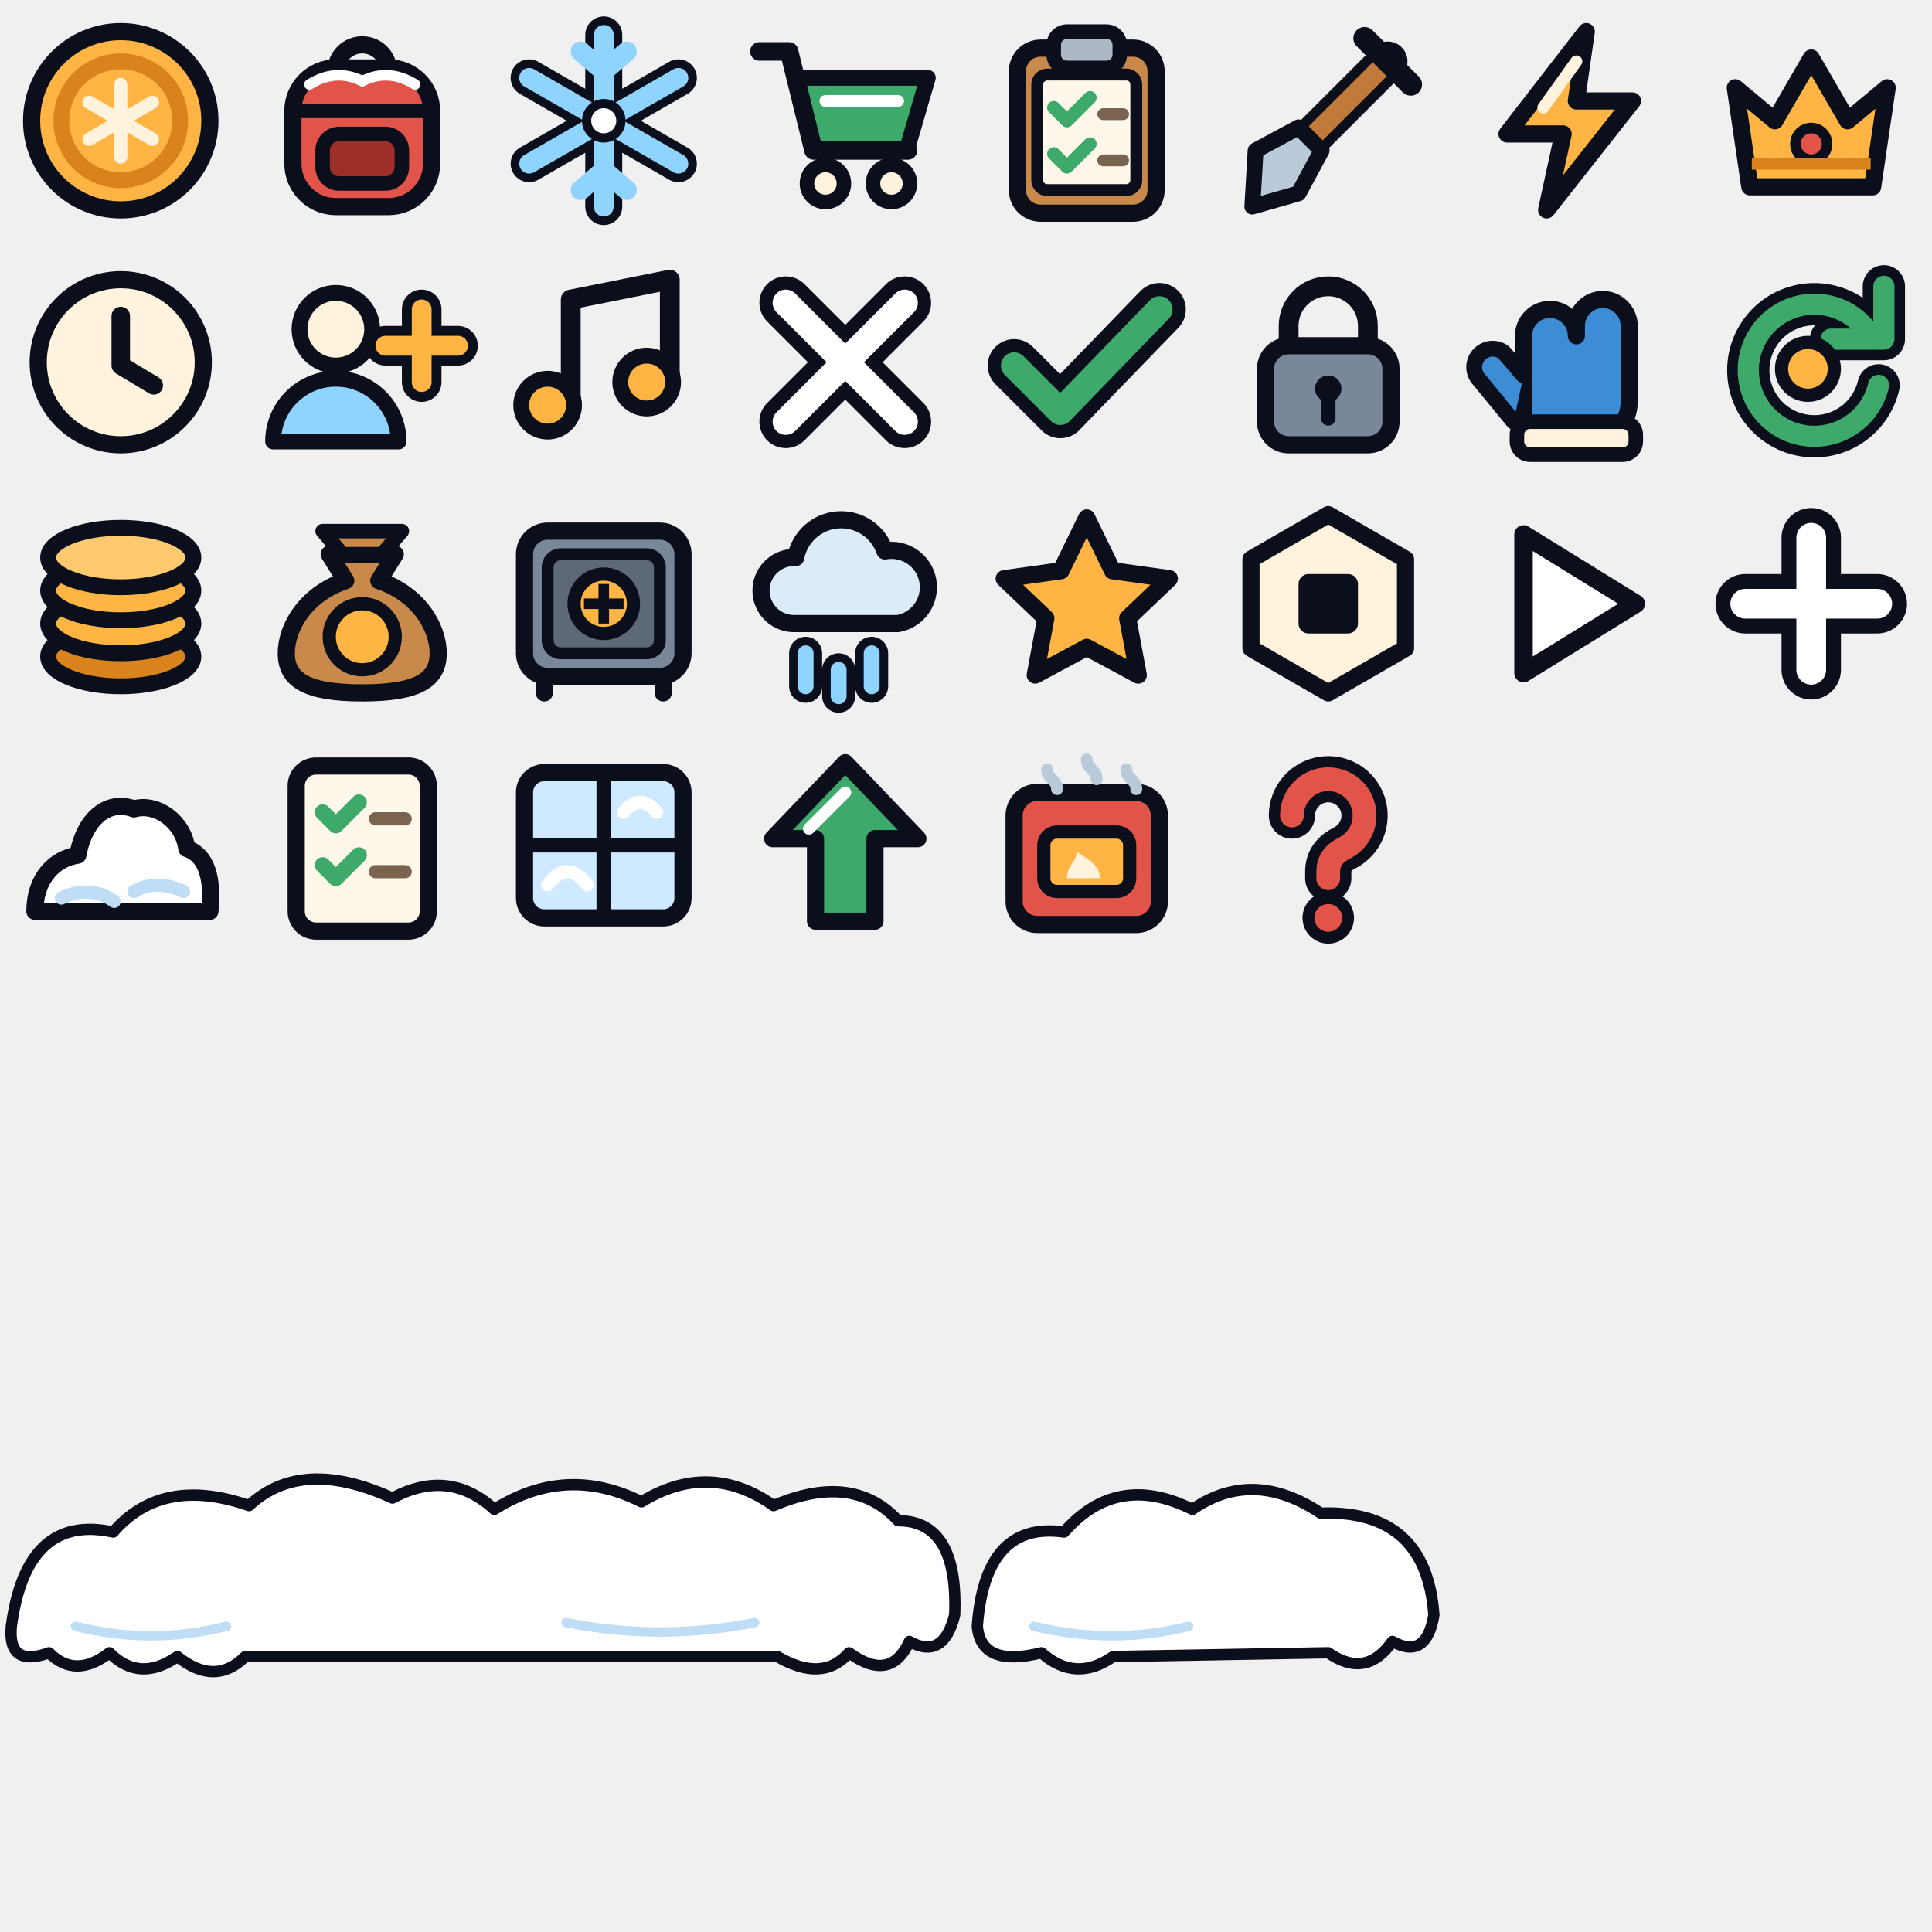
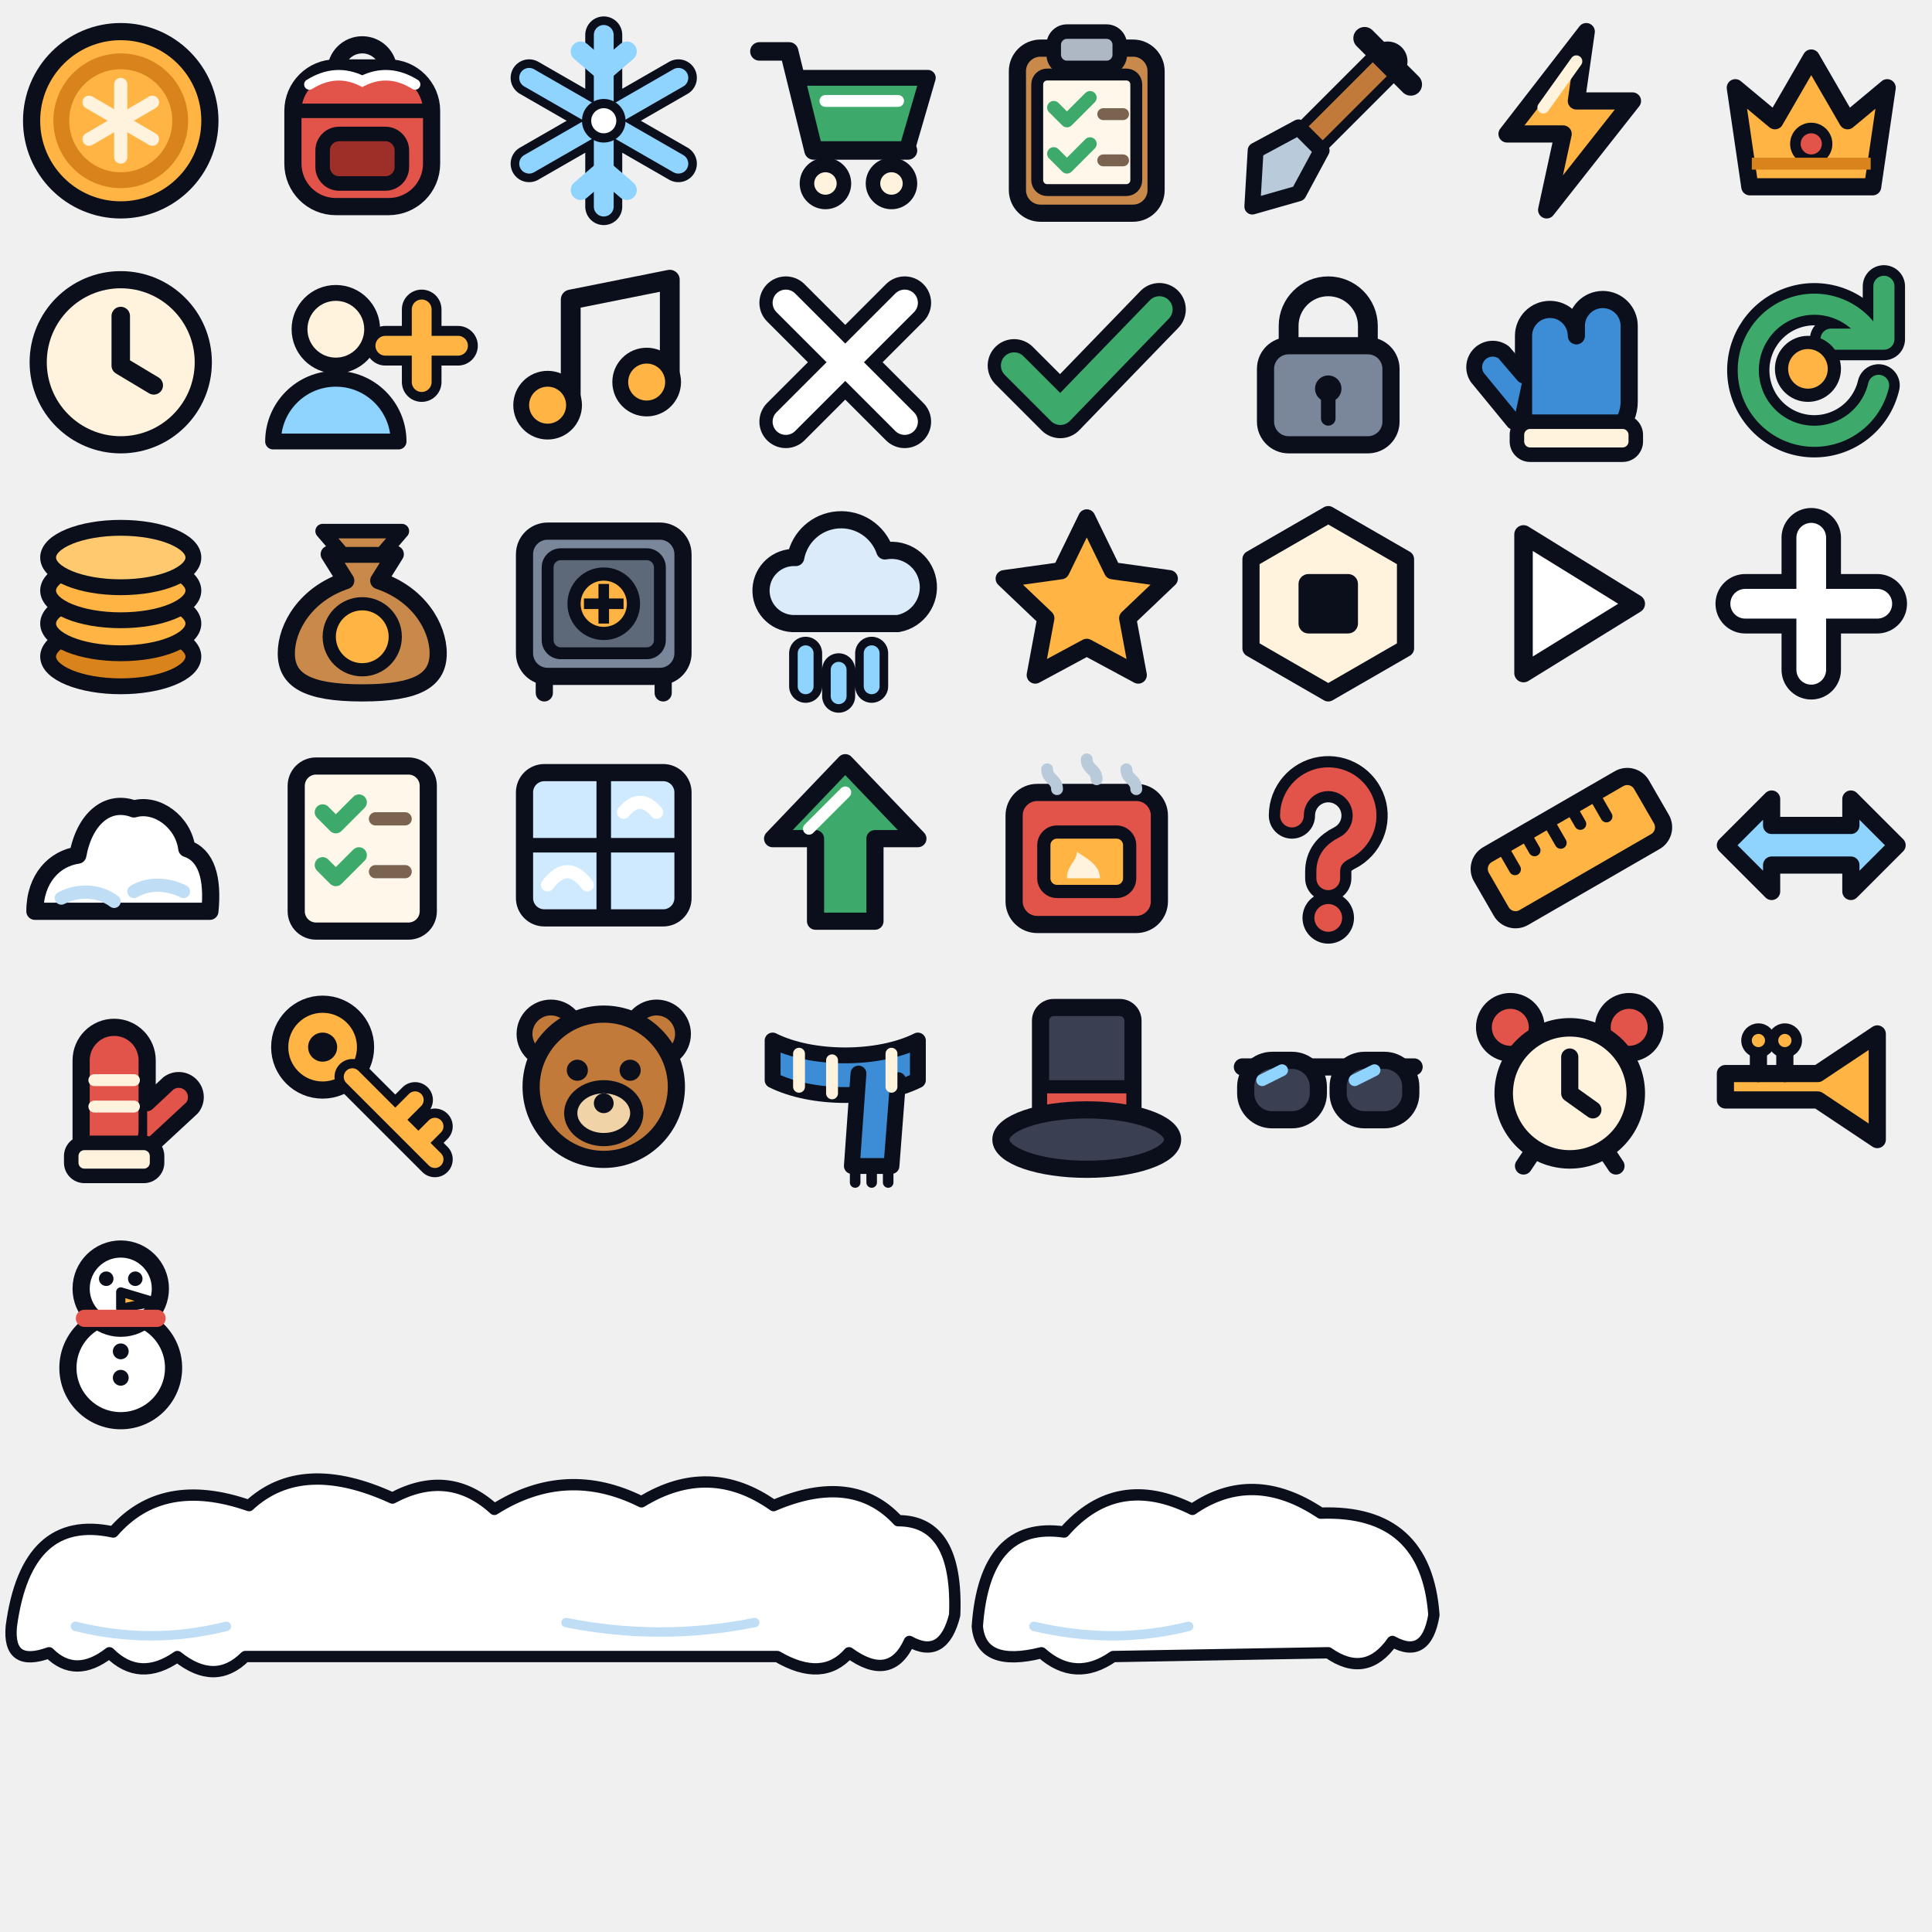
<svg xmlns="http://www.w3.org/2000/svg" width="1024" height="1024" viewBox="0 0 1024 1024">
  <defs>
    <style>.o{stroke:#0B0F1C;stroke-linejoin:round;stroke-linecap:round}</style>
  </defs>
  <g transform="translate(8 8) scale(3.5)">
    <circle cx="16" cy="16" r="13.5" fill="#FFB443" class="o" stroke-width="2.6" />
    <circle cx="16" cy="16" r="9" fill="none" stroke="#D9831C" stroke-width="2.4" />
    <g stroke="#FFF3DE" stroke-width="2" stroke-linecap="round">
      <path d="M16 10.5v11M11.2 13.2l9.6 5.6M11.2 18.8l9.6-5.6" />
    </g>
  </g>
  <g transform="translate(136 8) scale(3.5)">
    <path d="M12 8.5a4 4 0 0 1 8 0" fill="none" class="o" stroke-width="2.6" />
    <rect x="5.5" y="8" width="21" height="21" rx="6.5" fill="#E2534A" class="o" stroke-width="2.6" />
    <path d="M5.5 14.5h21" class="o" stroke-width="2.2" />
    <rect x="10" y="18" width="12" height="7.5" rx="2.5" fill="#9E2F28" class="o" stroke-width="2.2" />
    <path d="M8 10.5 Q12 8 16 10 Q20 8 24 10.5" fill="none" stroke="#FFFFFF" stroke-width="1.6" stroke-linecap="round" />
  </g>
  <g transform="translate(264 8) scale(3.5)">
    <g stroke="#0B0F1C" stroke-width="5.6" stroke-linecap="round" fill="none">
      <path d="M16 3v26M4.7 9.5l22.6 13M4.7 22.5l22.6-13" />
    </g>
    <g stroke="#8FD3FF" stroke-width="3" stroke-linecap="round" fill="none">
      <path d="M16 3v26M4.7 9.5l22.6 13M4.7 22.5l22.6-13" />
      <path d="M12.5 5.5l3.5 3 3.5-3M12.5 26.5l3.5-3 3.5 3" />
    </g>
    <circle cx="16" cy="16" r="2.6" fill="#FFFFFF" class="o" stroke-width="1.4" />
  </g>
  <g transform="translate(392 8) scale(3.5)">
    <path d="M8.5 9.5h20l-3.2 11H11.2z" fill="#3DAA6B" class="o" stroke-width="2.4" />
    <path d="M3 5.5h4.5l3.7 15h14.3" fill="none" class="o" stroke-width="2.8" />
    <circle cx="13" cy="25.5" r="2.8" fill="#FFF3DE" class="o" stroke-width="2.2" />
    <circle cx="23" cy="25.5" r="2.8" fill="#FFF3DE" class="o" stroke-width="2.2" />
    <path d="M13 13h11" stroke="#FFFFFF" stroke-width="1.8" stroke-linecap="round" />
  </g>
  <g transform="translate(520 8) scale(3.5)">
    <rect x="5.5" y="5" width="21" height="25" rx="3.5" fill="#C9894A" class="o" stroke-width="2.6" />
    <rect x="8.5" y="9" width="15" height="17.5" rx="1.5" fill="#FFF8EA" class="o" stroke-width="1.8" />
    <rect x="11" y="2.5" width="10" height="5.5" rx="2" fill="#AEB8C4" class="o" stroke-width="2.2" />
    <path d="M11 14l2 2 3.5-3.5M11 21l2 2 3.5-3.5" stroke="#3DAA6B" stroke-width="2" fill="none" stroke-linecap="round" stroke-linejoin="round" />
    <path d="M18.5 15h3M18.5 22h3" stroke="#7A6450" stroke-width="1.8" stroke-linecap="round" />
  </g>
  <g transform="translate(648 8) scale(3.5)">
    <path d="M25 7L13.5 18.5" class="o" stroke-width="6" />
    <path d="M25 7L13.5 18.5" stroke="#C17A3A" stroke-width="3" stroke-linecap="round" />
    <path d="M21.5 3.5l7 7" class="o" stroke-width="3.4" />
    <path d="M5 20.5l6.5-3.5 3.5 3.5-3.5 6.5-7 2z" fill="#B9CBDB" class="o" stroke-width="2.4" />
  </g>
  <g transform="translate(776 8) scale(3.5)">
    <path d="M18.5 2.5L6.5 18h8.5l-2.5 11.5 13-16.5h-8.5z" fill="#FFB443" class="o" stroke-width="2.6" />
    <path d="M17 7l-5 7" stroke="#FFF3DE" stroke-width="1.8" stroke-linecap="round" />
  </g>
  <g transform="translate(904 8) scale(3.5)">
    <path d="M4.5 11l6 5L16 6.5l5.5 9.5 6-5-2.2 15H6.7z" fill="#FFB443" class="o" stroke-width="2.6" />
    <circle cx="16" cy="19.5" r="2.4" fill="#E2534A" class="o" stroke-width="1.6" />
    <path d="M7 22.5h18" stroke="#D9831C" stroke-width="1.8" />
  </g>
  <g transform="translate(8 136) scale(3.5)">
    <circle cx="16" cy="16" r="12.5" fill="#FFF3DE" class="o" stroke-width="2.6" />
    <path d="M16 9v7.5l5 3" fill="none" class="o" stroke-width="2.8" />
  </g>
  <g transform="translate(136 136) scale(3.5)">
    <circle cx="12" cy="11" r="5.5" fill="#FFF3DE" class="o" stroke-width="2.4" />
    <path d="M2.5 28a9.5 9.5 0 0 1 19 0z" fill="#8FD3FF" class="o" stroke-width="2.4" />
    <path d="M25 8v11M19.5 13.5h11" class="o" stroke-width="6" />
    <path d="M25 8v11M19.5 13.5h11" stroke="#FFB443" stroke-width="3" stroke-linecap="round" />
  </g>
  <g transform="translate(264 136) scale(3.5)">
    <path d="M11 22V6.5l15-3v15" fill="none" class="o" stroke-width="3" />
    <circle cx="7.5" cy="22.5" r="4" fill="#FFB443" class="o" stroke-width="2.4" />
    <circle cx="22.5" cy="19" r="4" fill="#FFB443" class="o" stroke-width="2.4" />
  </g>
  <g transform="translate(392 136) scale(3.5)">
    <path d="M7 7l18 18M25 7L7 25" class="o" stroke-width="8" />
    <path d="M7 7l18 18M25 7L7 25" stroke="#FFFFFF" stroke-width="4" stroke-linecap="round" />
  </g>
  <g transform="translate(520 136) scale(3.5)">
    <path d="M5 16.5l7 7L27 8" fill="none" class="o" stroke-width="8" />
    <path d="M5 16.5l7 7L27 8" fill="none" stroke="#3DAA6B" stroke-width="4" stroke-linecap="round" stroke-linejoin="round" />
  </g>
  <g transform="translate(648 136) scale(3.5)">
    <path d="M10 14v-3.5a6 6 0 0 1 12 0V14" fill="none" class="o" stroke-width="3" />
    <rect x="6.5" y="13.5" width="19" height="15" rx="3.5" fill="#7A8699" class="o" stroke-width="2.6" />
    <circle cx="16" cy="20" r="2" fill="#0B0F1C" />
    <path d="M16 21v3.5" stroke="#0B0F1C" stroke-width="2.2" stroke-linecap="round" />
  </g>
  <g transform="translate(776 136) scale(3.5)">
    <path d="M9 28V12a4 4 0 0 1 8 0v-1.5a4 4 0 0 1 8 0V22a6 6 0 0 1-6 6z" fill="#3C8DD6" class="o" stroke-width="2.6" />
    <path d="M9 18l-3-3.5a2.8 2.8 0 0 0-4 3.8L7.5 25" fill="#3C8DD6" class="o" stroke-width="2.4" />
    <rect x="8" y="25" width="18" height="5" rx="2" fill="#FFF3DE" class="o" stroke-width="2.2" />
  </g>
  <g transform="translate(904 136) scale(3.5)">
    <path d="M25 12a10 10 0 1 0 1.2 7.5" fill="none" class="o" stroke-width="6.4" />
    <path d="M27 4.5v8h-8" fill="none" class="o" stroke-width="6.4" />
    <path d="M25 12a10 10 0 1 0 1.2 7.5" fill="none" stroke="#3DAA6B" stroke-width="3.2" stroke-linecap="round" />
    <path d="M27 4.5v8h-8" fill="none" stroke="#3DAA6B" stroke-width="3.2" stroke-linecap="round" stroke-linejoin="round" />
    <circle cx="15.5" cy="17" r="4" fill="#FFB443" class="o" stroke-width="2" />
  </g>
  <g transform="translate(8 264) scale(3.5)">
    <ellipse cx="16" cy="24" rx="11" ry="4.5" fill="#D9831C" class="o" stroke-width="2.4" />
    <ellipse cx="16" cy="19" rx="11" ry="4.5" fill="#FFB443" class="o" stroke-width="2.4" />
    <ellipse cx="16" cy="14" rx="11" ry="4.5" fill="#FFB443" class="o" stroke-width="2.4" />
    <ellipse cx="16" cy="9" rx="11" ry="4.5" fill="#FFC970" class="o" stroke-width="2.4" />
  </g>
  <g transform="translate(136 264) scale(3.5)">
    <path d="M11 8.5h10l-2.5 4c6 2 9 7 9 11 0 4-3 6-11.5 6S4.5 27.5 4.5 23.5c0-4 3-9 9-11z" fill="#C9894A" class="o" stroke-width="2.6" />
    <path d="M10 5l3 3.5h6l3-3.5z" fill="#C9894A" class="o" stroke-width="2.2" />
    <circle cx="16" cy="21" r="5" fill="#FFB443" class="o" stroke-width="2" />
  </g>
  <g transform="translate(264 264) scale(3.5)">
    <rect x="4" y="5" width="24" height="22" rx="3.5" fill="#7A8699" class="o" stroke-width="2.6" />
    <rect x="7.5" y="8.5" width="17" height="15" rx="2" fill="#5D6879" class="o" stroke-width="1.8" />
    <circle cx="16" cy="16" r="4.5" fill="#FFB443" class="o" stroke-width="2" />
    <path d="M16 13v6M13 16h6" stroke="#0B0F1C" stroke-width="1.6" />
    <path d="M7 27v2.5M25 27v2.5" class="o" stroke-width="2.6" />
  </g>
  <g transform="translate(392 264) scale(3.5)">
    <path d="M8 19a5 5 0 0 1 .5-10 7 7 0 0 1 13.5-1 5.5 5.5 0 0 1 2 11z" fill="#DCEBFA" class="o" stroke-width="2.6" />
    <g class="o" stroke-width="5">
      <path d="M10 23.5v5M20 23.5v5M15 26v4" />
    </g>
    <g stroke="#8FD3FF" stroke-width="2.4" stroke-linecap="round">
      <path d="M10 23.5v5M20 23.5v5M15 26v4" />
    </g>
  </g>
  <g transform="translate(520 264) scale(3.5)">
    <path d="M16 3l3.9 8 8.6 1.2-6.3 6 1.6 8.6L16 22.6l-7.8 4.2 1.6-8.6-6.3-6 8.6-1.2z" fill="#FFB443" class="o" stroke-width="2.6" />
  </g>
  <g transform="translate(648 264) scale(3.5)">
    <path d="M16 2.5l11.7 6.75v13.5L16 29.5 4.3 22.75V9.25z" fill="#FFF3DE" class="o" stroke-width="2.6" />
    <rect x="11.5" y="11.5" width="9" height="9" rx="1.5" fill="#0B0F1C" />
  </g>
  <g transform="translate(776 264) scale(3.5)">
    <path d="M9 5.5v21l17-10.5z" fill="#FFFFFF" class="o" stroke-width="2.8" />
  </g>
  <g transform="translate(904 264) scale(3.5)">
    <path d="M16 6v20M6 16h20" class="o" stroke-width="9" />
    <path d="M16 6v20M6 16h20" stroke="#FFFFFF" stroke-width="4.5" stroke-linecap="round" />
  </g>
  <g transform="translate(8 392) scale(3.5)">
    <path d="M3 26c0-5 3-8 6.5-8.5C10.5 12 14 9 18 10.5c3.5-1 7.5 2 8 6 3 1 4 4.5 3.5 9.5z" fill="#FFFFFF" class="o" stroke-width="2.6" />
    <path d="M7 24c3-1.5 6-1 8 .5M18 23c2.5-1.5 5.5-1 7.5 0" stroke="#BFDDF5" stroke-width="2" fill="none" stroke-linecap="round" />
  </g>
  <g transform="translate(136 392) scale(3.5)">
    <rect x="6" y="4" width="20" height="25" rx="3" fill="#FFF8EA" class="o" stroke-width="2.6" />
    <path d="M10 11l2 2 3.5-3.5M10 19l2 2 3.5-3.5" stroke="#3DAA6B" stroke-width="2.4" fill="none" stroke-linecap="round" stroke-linejoin="round" />
    <path d="M18 12h4.5M18 20h4.5" stroke="#7A6450" stroke-width="2" stroke-linecap="round" />
  </g>
  <g transform="translate(264 392) scale(3.5)">
    <rect x="4" y="5" width="24" height="22" rx="3" fill="#CFE9FF" class="o" stroke-width="2.6" />
    <path d="M16 5v22M4 16h24" class="o" stroke-width="2.2" />
    <path d="M7.5 22q3-4 6 0M19 11q2.5-3 5 0" stroke="#FFFFFF" stroke-width="2" fill="none" stroke-linecap="round" />
  </g>
  <g transform="translate(392 392) scale(3.5)">
    <path d="M16 3.5L5 15h6.5v12.5h9V15H27z" fill="#3DAA6B" class="o" stroke-width="2.6" />
    <path d="M16 8l-5.5 5.5" stroke="#FFFFFF" stroke-width="1.8" stroke-linecap="round" />
  </g>
  <g transform="translate(520 392) scale(3.5)">
    <rect x="5" y="8" width="22" height="20" rx="3.5" fill="#E2534A" class="o" stroke-width="2.6" />
    <rect x="9.5" y="14" width="13" height="9" rx="2" fill="#FFB443" class="o" stroke-width="2" />
    <path d="M13 21c0-2 1.5-2.5 1.5-4 1.5 1 3.5 2 3.5 4" fill="#FFF3DE" />
    <path d="M10 4.5c0 1.5 1.5 1.5 1.5 3M16 3c0 1.5 1.5 1.5 1.5 3M22 4.5c0 1.5 1.5 1.5 1.5 3" stroke="#B9CBDB" stroke-width="1.8" fill="none" stroke-linecap="round" />
  </g>
  <g transform="translate(648 392) scale(3.5)">
    <path d="M10.5 11.5a5.5 5.5 0 1 1 8 4.9c-1.6.8-2.5 1.9-2.5 3.6v1" fill="none" class="o" stroke-width="7" />
    <path d="M10.5 11.5a5.5 5.5 0 1 1 8 4.9c-1.6.8-2.5 1.9-2.5 3.6v1" fill="none" stroke="#E2534A" stroke-width="3.6" stroke-linecap="round" />
    <circle cx="16" cy="27" r="3" fill="#E2534A" class="o" stroke-width="1.8" />
  </g>
+   <g transform="translate(776 392) scale(3.5)">
+     <rect x="2" y="11" width="28" height="11" rx="2.5" fill="#FFB443" class="o" stroke-width="2.6" transform="rotate(-30 16 16)" />
+     <g stroke="#0B0F1C" stroke-width="1.8" stroke-linecap="round" transform="rotate(-30 16 16)">
+       <path d="M7 11v4M11 11v3M15 11v4M19 11v3M23 11v4" />
+     </g>
+   </g>
+   <g transform="translate(904 392) scale(3.5)">
+     <path d="M3 16l7-7v4h12V9l7 7-7 7v-4H10v4z" fill="#8FD3FF" class="o" stroke-width="2.6" />
+   </g>
+   <g transform="translate(8 520) scale(3.5)">
+     <path d="M10 28V12a5 5 0 0 1 10 0v10.5a5.5 5.5 0 0 1-5.5 5.5z" fill="#E2534A" class="o" stroke-width="2.6" />
+     <path d="M20 18.5l3.2-3a2.6 2.6 0 0 1 3.6 3.7L20 25.5" fill="#E2534A" class="o" stroke-width="2.4" />
+     <rect x="8.5" y="24.5" width="13" height="5" rx="2" fill="#FFF3DE" class="o" stroke-width="2.2" />
+     <path d="M12 15h6M12 19h6" stroke="#FFF3DE" stroke-width="1.8" stroke-linecap="round" />
+   </g>
+   <g transform="translate(136 520) scale(3.5)">
+     <circle cx="10" cy="10" r="6.5" fill="#FFB443" class="o" stroke-width="2.6" />
+     <circle cx="10" cy="10" r="2.2" fill="#0B0F1C" />
+     <path d="M14.5 14.5L27 27M21 21l3-3M24.5 24.5l2.5-2.5" fill="none" class="o" stroke-width="5.4" />
+     <path d="M14.5 14.5L27 27M21 21l3-3M24.5 24.5l2.5-2.5" fill="none" stroke="#FFB443" stroke-width="2.6" stroke-linecap="round" />
+   </g>
+   <g transform="translate(264 520) scale(3.5)">
+     <circle cx="8" cy="8" r="4" fill="#C17A3A" class="o" stroke-width="2.4" />
+     <circle cx="24" cy="8" r="4" fill="#C17A3A" class="o" stroke-width="2.4" />
+     <circle cx="16" cy="16" r="11" fill="#C17A3A" class="o" stroke-width="2.6" />
+     <ellipse cx="16" cy="20" rx="5" ry="4" fill="#F1D3A8" class="o" stroke-width="2" />
+     <circle cx="12" cy="13.5" r="1.6" fill="#0B0F1C" />
+     <circle cx="20" cy="13.5" r="1.6" fill="#0B0F1C" />
+     <circle cx="16" cy="18.5" r="1.5" fill="#0B0F1C" />
+   </g>
+   <g transform="translate(392 520) scale(3.5)">
+     <path d="M5 9c6 3 16 3 22 0v6c-6 3-16 3-22 0z" fill="#3C8DD6" class="o" stroke-width="2.4" />
+     <path d="M18 14l-1 14h6l1-13" fill="#3C8DD6" class="o" stroke-width="2.4" />
+     <path d="M9 11v5M14 12v5M23 11v5" stroke="#FFF3DE" stroke-width="1.8" stroke-linecap="round" />
+     <path d="M17.5 28v2.5M20 28v2.5M22.5 28v2.5" stroke="#0B0F1C" stroke-width="1.6" stroke-linecap="round" />
+   </g>
+   <g transform="translate(520 520) scale(3.5)">
+     <rect x="9" y="4" width="14" height="18" rx="2" fill="#3A3F52" class="o" stroke-width="2.6" />
+     <rect x="9" y="16" width="14" height="4" fill="#E2534A" class="o" stroke-width="2" />
+     <ellipse cx="16" cy="24" rx="13" ry="4.5" fill="#3A3F52" class="o" stroke-width="2.6" />
+   </g>
+   <g transform="translate(648 520) scale(3.5)">
+     <path d="M3 13h26" class="o" stroke-width="2.6" />
+     <rect x="3.5" y="12" width="11" height="9" rx="4" fill="#3A3F52" class="o" stroke-width="2.6" />
+     <rect x="17.5" y="12" width="11" height="9" rx="4" fill="#3A3F52" class="o" stroke-width="2.6" />
+     <path d="M6 15l3-1.5M20 15l3-1.5" stroke="#8FD3FF" stroke-width="1.8" stroke-linecap="round" />
+   </g>
+   <g transform="translate(776 520) scale(3.5)">
+     <circle cx="7" cy="7" r="4" fill="#E2534A" class="o" stroke-width="2.4" />
+     <circle cx="25" cy="7" r="4" fill="#E2534A" class="o" stroke-width="2.4" />
+     <path d="M9 28l2-3M23 28l-2-3" class="o" stroke-width="2.6" />
+     <circle cx="16" cy="17" r="10" fill="#FFF3DE" class="o" stroke-width="2.8" />
+     <path d="M16 11.5V17l3.5 2.5" fill="none" class="o" stroke-width="2.6" />
+   </g>
+   <g transform="translate(904 520) scale(3.5)">
+     <path d="M3 14h14l9-6v16l-9-6H3z" fill="#FFB443" class="o" stroke-width="2.6" />
+     <path d="M8 14v-4M12 14v-4" class="o" stroke-width="2.6" />
+     <circle cx="8" cy="9" r="1.8" fill="#FFB443" class="o" stroke-width="1.6" />
+     <circle cx="12" cy="9" r="1.8" fill="#FFB443" class="o" stroke-width="1.6" />
+   </g>
+   <g transform="translate(8 648) scale(3.5)">
+     <circle cx="16" cy="22" r="8" fill="#FFFFFF" class="o" stroke-width="2.6" />
+     <circle cx="16" cy="10" r="6" fill="#FFFFFF" class="o" stroke-width="2.6" />
+     <path d="M16 10.5l5 1.5-5 1z" fill="#FFB443" class="o" stroke-width="1.4" />
+     <circle cx="13.8" cy="8.5" r="1.1" fill="#0B0F1C" />
+     <circle cx="18.2" cy="8.5" r="1.1" fill="#0B0F1C" />
+     <circle cx="16" cy="19.5" r="1.2" fill="#0B0F1C" />
+     <circle cx="16" cy="23.5" r="1.2" fill="#0B0F1C" />
+     <path d="M10.5 14.5h11" stroke="#E2534A" stroke-width="2.6" stroke-linecap="round" />
+   </g>
  <path d="M6 862 Q14 802 60 812 Q86 782 132 798 Q160 772 208 794 Q238 778 262 800 Q300 776 340 796 Q376 774 410 798 Q452 780 476 806 Q508 806 506 856 Q500 880 482 870 Q472 892 450 876 Q436 892 412 878 L130 878 Q114 894 94 878 Q74 892 58 876 Q40 890 26 876 Q4 884 6 862 Z" fill="#FFFFFF" stroke="#0B0F1C" stroke-width="6" stroke-linejoin="round" />
  <path d="M40 862 Q80 872 120 862 M300 860 Q350 870 400 860" stroke="#BFDDF5" stroke-width="5" fill="none" stroke-linecap="round" />
  <path d="M518 862 Q522 806 564 812 Q592 780 632 800 Q664 778 700 802 Q756 800 760 856 Q756 880 738 870 Q724 890 704 876 L590 878 Q570 892 552 876 Q520 884 518 862 Z" fill="#FFFFFF" stroke="#0B0F1C" stroke-width="6" stroke-linejoin="round" />
  <path d="M548 862 Q590 872 630 862" stroke="#BFDDF5" stroke-width="5" fill="none" stroke-linecap="round" />
</svg>
